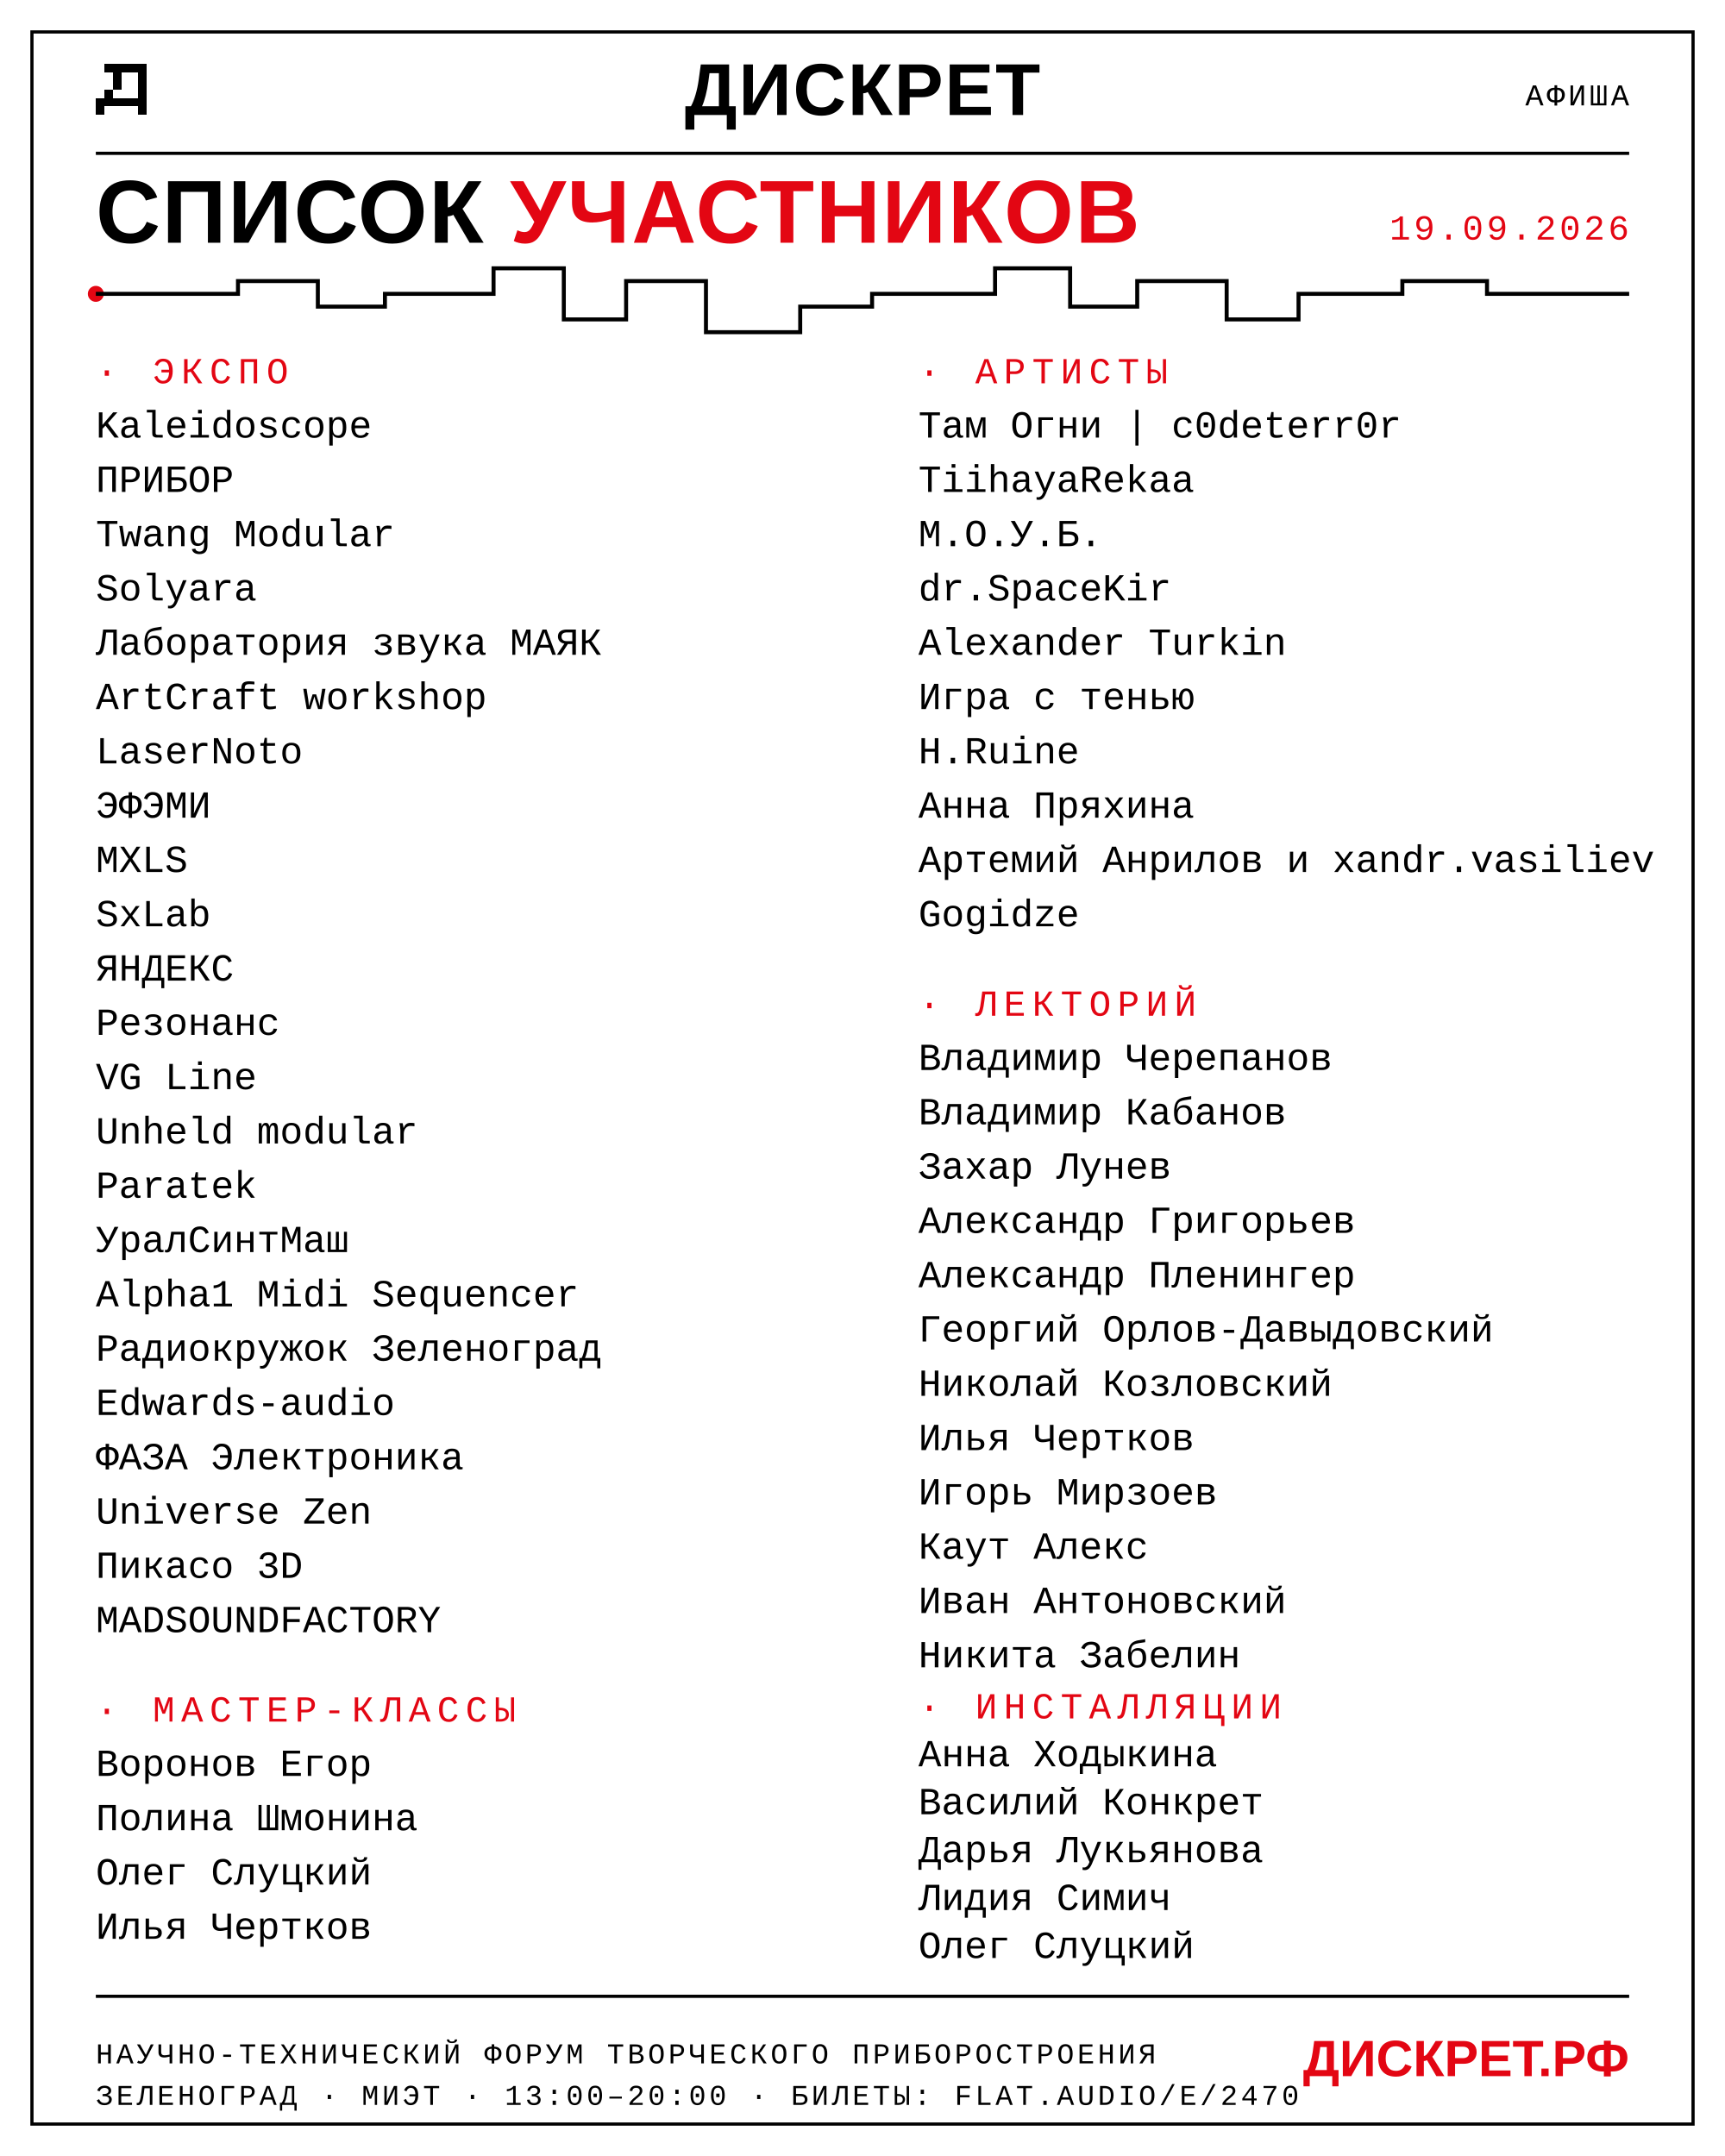
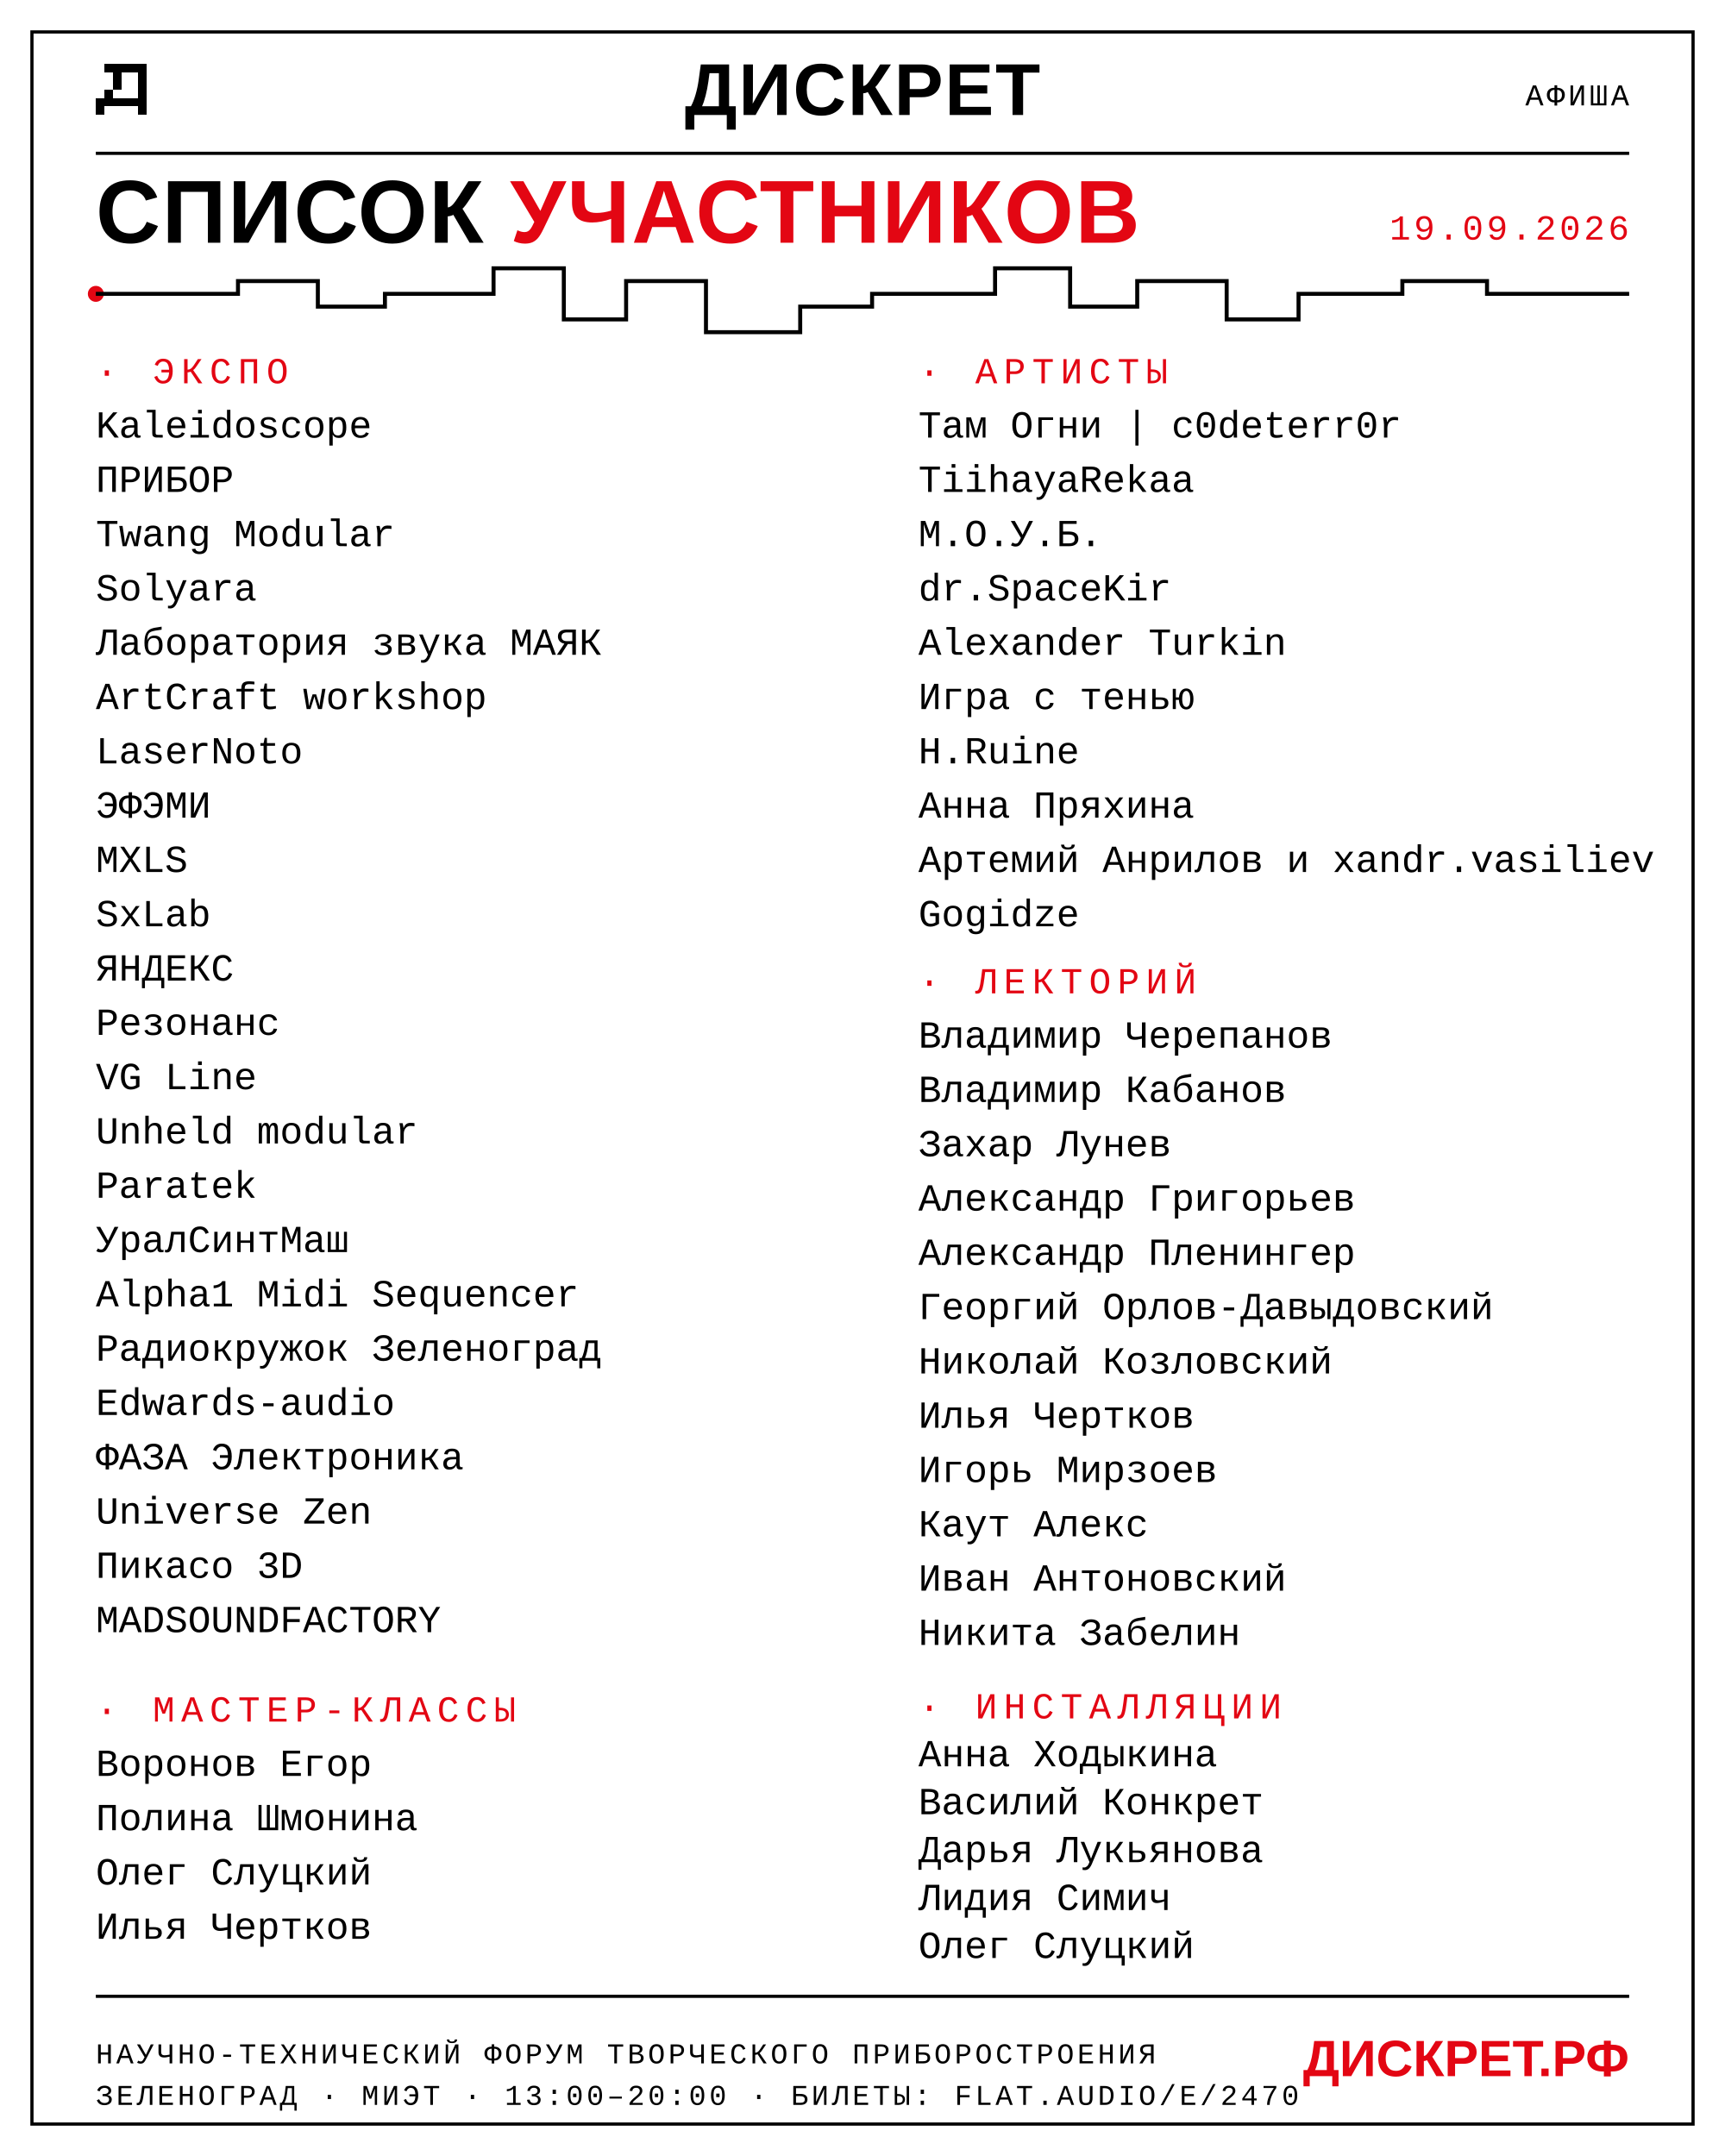
<svg xmlns="http://www.w3.org/2000/svg" width="1080" height="1350" viewBox="0 0 1080 1350" fill="none" font-family="'Arial Narrow','Helvetica Neue',Arial,sans-serif">
  <defs>
    <g id="logoD" shape-rendering="crispEdges" transform="scale(0.66667)">
      <rect x="10" y="0" width="2" height="12" />
      <rect x="2" y="0" width="8" height="2" />
      <rect x="4" y="2" width="2" height="4" />
      <rect x="2" y="6" width="2" height="2" />
      <rect x="0" y="8" width="12" height="2" />
      <rect x="0" y="10" width="2" height="2" />
    </g>
  </defs>
  <rect width="1080" height="1350" fill="#FFFFFF" />
  <rect x="20" y="20" width="1040" height="1310" fill="none" stroke="#000" stroke-width="2" />
  <use href="#logoD" fill="#000" transform="translate(60,40) scale(4.0)" />
  <text x="540" y="72" text-anchor="middle" font-weight="800" font-size="46" letter-spacing="1" fill="#000">ДИСКРЕТ</text>
  <text x="1020" y="66" text-anchor="end" font-family="'Courier New',monospace" font-size="19" letter-spacing="2" fill="#000">АФИША</text>
  <line x1="60" y1="96" x2="1020" y2="96" stroke="#000" stroke-width="2" />
  <text x="60" y="152" font-weight="800" font-size="56" letter-spacing="1" fill="#000">СПИСОК <tspan fill="#E30613">УЧАСТНИКОВ</tspan>
  </text>
  <text x="1020" y="150" text-anchor="end" font-family="'Courier New',monospace" font-size="22" letter-spacing="2" fill="#E30613">19.09.2026</text>
  <circle cx="60" cy="184" r="5" fill="#E30613" />
  <polyline points="60,184 149,184 149,176 199,176 199,192 241,192 241,184 309,184 309,168 353,168 353,200 392,200 392,176 442,176 442,208 501,208 501,192 546,192 546,184 623,184 623,168 670,168 670,192 712,192 712,176 768,176 768,200 813,200 813,184 878,184 878,176 931,176 931,184 1020,184" fill="none" stroke="#000" stroke-width="2.5" />
  <text x="60" y="240" font-family="'Courier New',monospace" font-size="23" letter-spacing="4" fill="#E30613">· ЭКСПО</text>
  <text x="60" y="274" font-family="'Courier New',monospace" font-size="24" fill="#000">Kaleidoscope</text>
  <text x="60" y="308" font-family="'Courier New',monospace" font-size="24" fill="#000">ПРИБОР</text>
  <text x="60" y="342" font-family="'Courier New',monospace" font-size="24" fill="#000">Twang Modular</text>
  <text x="60" y="376" font-family="'Courier New',monospace" font-size="24" fill="#000">Solyara</text>
  <text x="60" y="410" font-family="'Courier New',monospace" font-size="24" fill="#000">Лаборатория звука МАЯК</text>
  <text x="60" y="444" font-family="'Courier New',monospace" font-size="24" fill="#000">ArtCraft workshop</text>
  <text x="60" y="478" font-family="'Courier New',monospace" font-size="24" fill="#000">LaserNoto</text>
  <text x="60" y="512" font-family="'Courier New',monospace" font-size="24" fill="#000">ЭФЭМИ</text>
  <text x="60" y="546" font-family="'Courier New',monospace" font-size="24" fill="#000">MXLS</text>
  <text x="60" y="580" font-family="'Courier New',monospace" font-size="24" fill="#000">SxLab</text>
  <text x="60" y="614" font-family="'Courier New',monospace" font-size="24" fill="#000">ЯНДЕКС</text>
  <text x="60" y="648" font-family="'Courier New',monospace" font-size="24" fill="#000">Резонанс</text>
  <text x="60" y="682" font-family="'Courier New',monospace" font-size="24" fill="#000">VG Line</text>
  <text x="60" y="716" font-family="'Courier New',monospace" font-size="24" fill="#000">Unheld modular</text>
  <text x="60" y="750" font-family="'Courier New',monospace" font-size="24" fill="#000">Paratek</text>
  <text x="60" y="784" font-family="'Courier New',monospace" font-size="24" fill="#000">УралСинтМаш</text>
  <text x="60" y="818" font-family="'Courier New',monospace" font-size="24" fill="#000">Alpha1 Midi Sequencer</text>
  <text x="60" y="852" font-family="'Courier New',monospace" font-size="24" fill="#000">Радиокружок Зеленоград</text>
  <text x="60" y="886" font-family="'Courier New',monospace" font-size="24" fill="#000">Edwards-audio</text>
  <text x="60" y="920" font-family="'Courier New',monospace" font-size="24" fill="#000">ФАЗА Электроника</text>
  <text x="60" y="954" font-family="'Courier New',monospace" font-size="24" fill="#000">Universe Zen</text>
  <text x="60" y="988" font-family="'Courier New',monospace" font-size="24" fill="#000">Пикасо 3D</text>
  <text x="60" y="1022" font-family="'Courier New',monospace" font-size="24" fill="#000">MADSOUNDFACTORY</text>
  <text x="575" y="240" font-family="'Courier New',monospace" font-size="23" letter-spacing="4" fill="#E30613">· АРТИСТЫ</text>
  <text x="575" y="274" font-family="'Courier New',monospace" font-size="24" fill="#000">Там Огни | c0deterr0r</text>
  <text x="575" y="308" font-family="'Courier New',monospace" font-size="24" fill="#000">TiihayaRekaa</text>
  <text x="575" y="342" font-family="'Courier New',monospace" font-size="24" fill="#000">М.О.У.Б.</text>
  <text x="575" y="376" font-family="'Courier New',monospace" font-size="24" fill="#000">dr.SpaceKir</text>
  <text x="575" y="410" font-family="'Courier New',monospace" font-size="24" fill="#000">Alexander Turkin</text>
  <text x="575" y="444" font-family="'Courier New',monospace" font-size="24" fill="#000">Игра с тенью</text>
  <text x="575" y="478" font-family="'Courier New',monospace" font-size="24" fill="#000">H.Ruine</text>
  <text x="575" y="512" font-family="'Courier New',monospace" font-size="24" fill="#000">Анна Пряхина</text>
  <text x="575" y="546" font-family="'Courier New',monospace" font-size="24" fill="#000">Артемий Анрилов и xandr.vasiliev</text>
  <text x="575" y="580" font-family="'Courier New',monospace" font-size="24" fill="#000">Gogidze</text>
-   <text x="575" y="636" font-family="'Courier New',monospace" font-size="23" letter-spacing="4" fill="#E30613">· ЛЕКТОРИЙ</text>
-   <text x="575" y="670" font-family="'Courier New',monospace" font-size="24" fill="#000">Владимир Черепанов</text>
-   <text x="575" y="704" font-family="'Courier New',monospace" font-size="24" fill="#000">Владимир Кабанов</text>
-   <text x="575" y="738" font-family="'Courier New',monospace" font-size="24" fill="#000">Захар Лунев</text>
-   <text x="575" y="772" font-family="'Courier New',monospace" font-size="24" fill="#000">Александр Григорьев</text>
-   <text x="575" y="806" font-family="'Courier New',monospace" font-size="24" fill="#000">Александр Пленингер</text>
-   <text x="575" y="840" font-family="'Courier New',monospace" font-size="24" fill="#000">Георгий Орлов-Давыдовский</text>
-   <text x="575" y="874" font-family="'Courier New',monospace" font-size="24" fill="#000">Николай Козловский</text>
-   <text x="575" y="908" font-family="'Courier New',monospace" font-size="24" fill="#000">Илья Чертков</text>
-   <text x="575" y="942" font-family="'Courier New',monospace" font-size="24" fill="#000">Игорь Мирзоев</text>
-   <text x="575" y="976" font-family="'Courier New',monospace" font-size="24" fill="#000">Каут Алекс</text>
-   <text x="575" y="1010" font-family="'Courier New',monospace" font-size="24" fill="#000">Иван Антоновский</text>
-   <text x="575" y="1044" font-family="'Courier New',monospace" font-size="24" fill="#000">Никита Забелин</text>
+   <text x="575" y="622" font-family="'Courier New',monospace" font-size="23" letter-spacing="4" fill="#E30613">· ЛЕКТОРИЙ</text>
+   <text x="575" y="656" font-family="'Courier New',monospace" font-size="24" fill="#000">Владимир Черепанов</text>
+   <text x="575" y="690" font-family="'Courier New',monospace" font-size="24" fill="#000">Владимир Кабанов</text>
+   <text x="575" y="724" font-family="'Courier New',monospace" font-size="24" fill="#000">Захар Лунев</text>
+   <text x="575" y="758" font-family="'Courier New',monospace" font-size="24" fill="#000">Александр Григорьев</text>
+   <text x="575" y="792" font-family="'Courier New',monospace" font-size="24" fill="#000">Александр Пленингер</text>
+   <text x="575" y="826" font-family="'Courier New',monospace" font-size="24" fill="#000">Георгий Орлов-Давыдовский</text>
+   <text x="575" y="860" font-family="'Courier New',monospace" font-size="24" fill="#000">Николай Козловский</text>
+   <text x="575" y="894" font-family="'Courier New',monospace" font-size="24" fill="#000">Илья Чертков</text>
+   <text x="575" y="928" font-family="'Courier New',monospace" font-size="24" fill="#000">Игорь Мирзоев</text>
+   <text x="575" y="962" font-family="'Courier New',monospace" font-size="24" fill="#000">Каут Алекс</text>
+   <text x="575" y="996" font-family="'Courier New',monospace" font-size="24" fill="#000">Иван Антоновский</text>
+   <text x="575" y="1030" font-family="'Courier New',monospace" font-size="24" fill="#000">Никита Забелин</text>
  <text x="60" y="1078" font-family="'Courier New',monospace" font-size="23" letter-spacing="4" fill="#E30613">· МАСТЕР-КЛАССЫ</text>
  <text x="60" y="1112" font-family="'Courier New',monospace" font-size="24" fill="#000">Воронов Егор</text>
  <text x="60" y="1146" font-family="'Courier New',monospace" font-size="24" fill="#000">Полина Шмонина</text>
  <text x="60" y="1180" font-family="'Courier New',monospace" font-size="24" fill="#000">Олег Слуцкий</text>
  <text x="60" y="1214" font-family="'Courier New',monospace" font-size="24" fill="#000">Илья Чертков</text>
  <text x="575" y="1076" font-family="'Courier New',monospace" font-size="23" letter-spacing="4" fill="#E30613">· ИНСТАЛЛЯЦИИ</text>
  <text x="575" y="1106" font-family="'Courier New',monospace" font-size="24" fill="#000">Анна Ходыкина</text>
  <text x="575" y="1136" font-family="'Courier New',monospace" font-size="24" fill="#000">Василий Конкрет</text>
  <text x="575" y="1166" font-family="'Courier New',monospace" font-size="24" fill="#000">Дарья Лукьянова</text>
  <text x="575" y="1196" font-family="'Courier New',monospace" font-size="24" fill="#000">Лидия Симич</text>
  <text x="575" y="1226" font-family="'Courier New',monospace" font-size="24" fill="#000">Олег Слуцкий</text>
  <line x1="60" y1="1250" x2="1020" y2="1250" stroke="#000" stroke-width="2" />
  <text x="60" y="1292" font-family="'Courier New',monospace" font-size="18" letter-spacing="2" fill="#000">НАУЧНО-ТЕХНИЧЕСКИЙ ФОРУМ ТВОРЧЕСКОГО ПРИБОРОСТРОЕНИЯ</text>
  <text x="60" y="1318" font-family="'Courier New',monospace" font-size="18" letter-spacing="2" fill="#000">ЗЕЛЕНОГРАД · МИЭТ · 13:00–20:00 · БИЛЕТЫ: FLAT.AUDIO/E/2470</text>
  <text x="1020" y="1300" text-anchor="end" font-weight="800" font-size="32" fill="#E30613">ДИСКРЕТ.РФ</text>
</svg>
